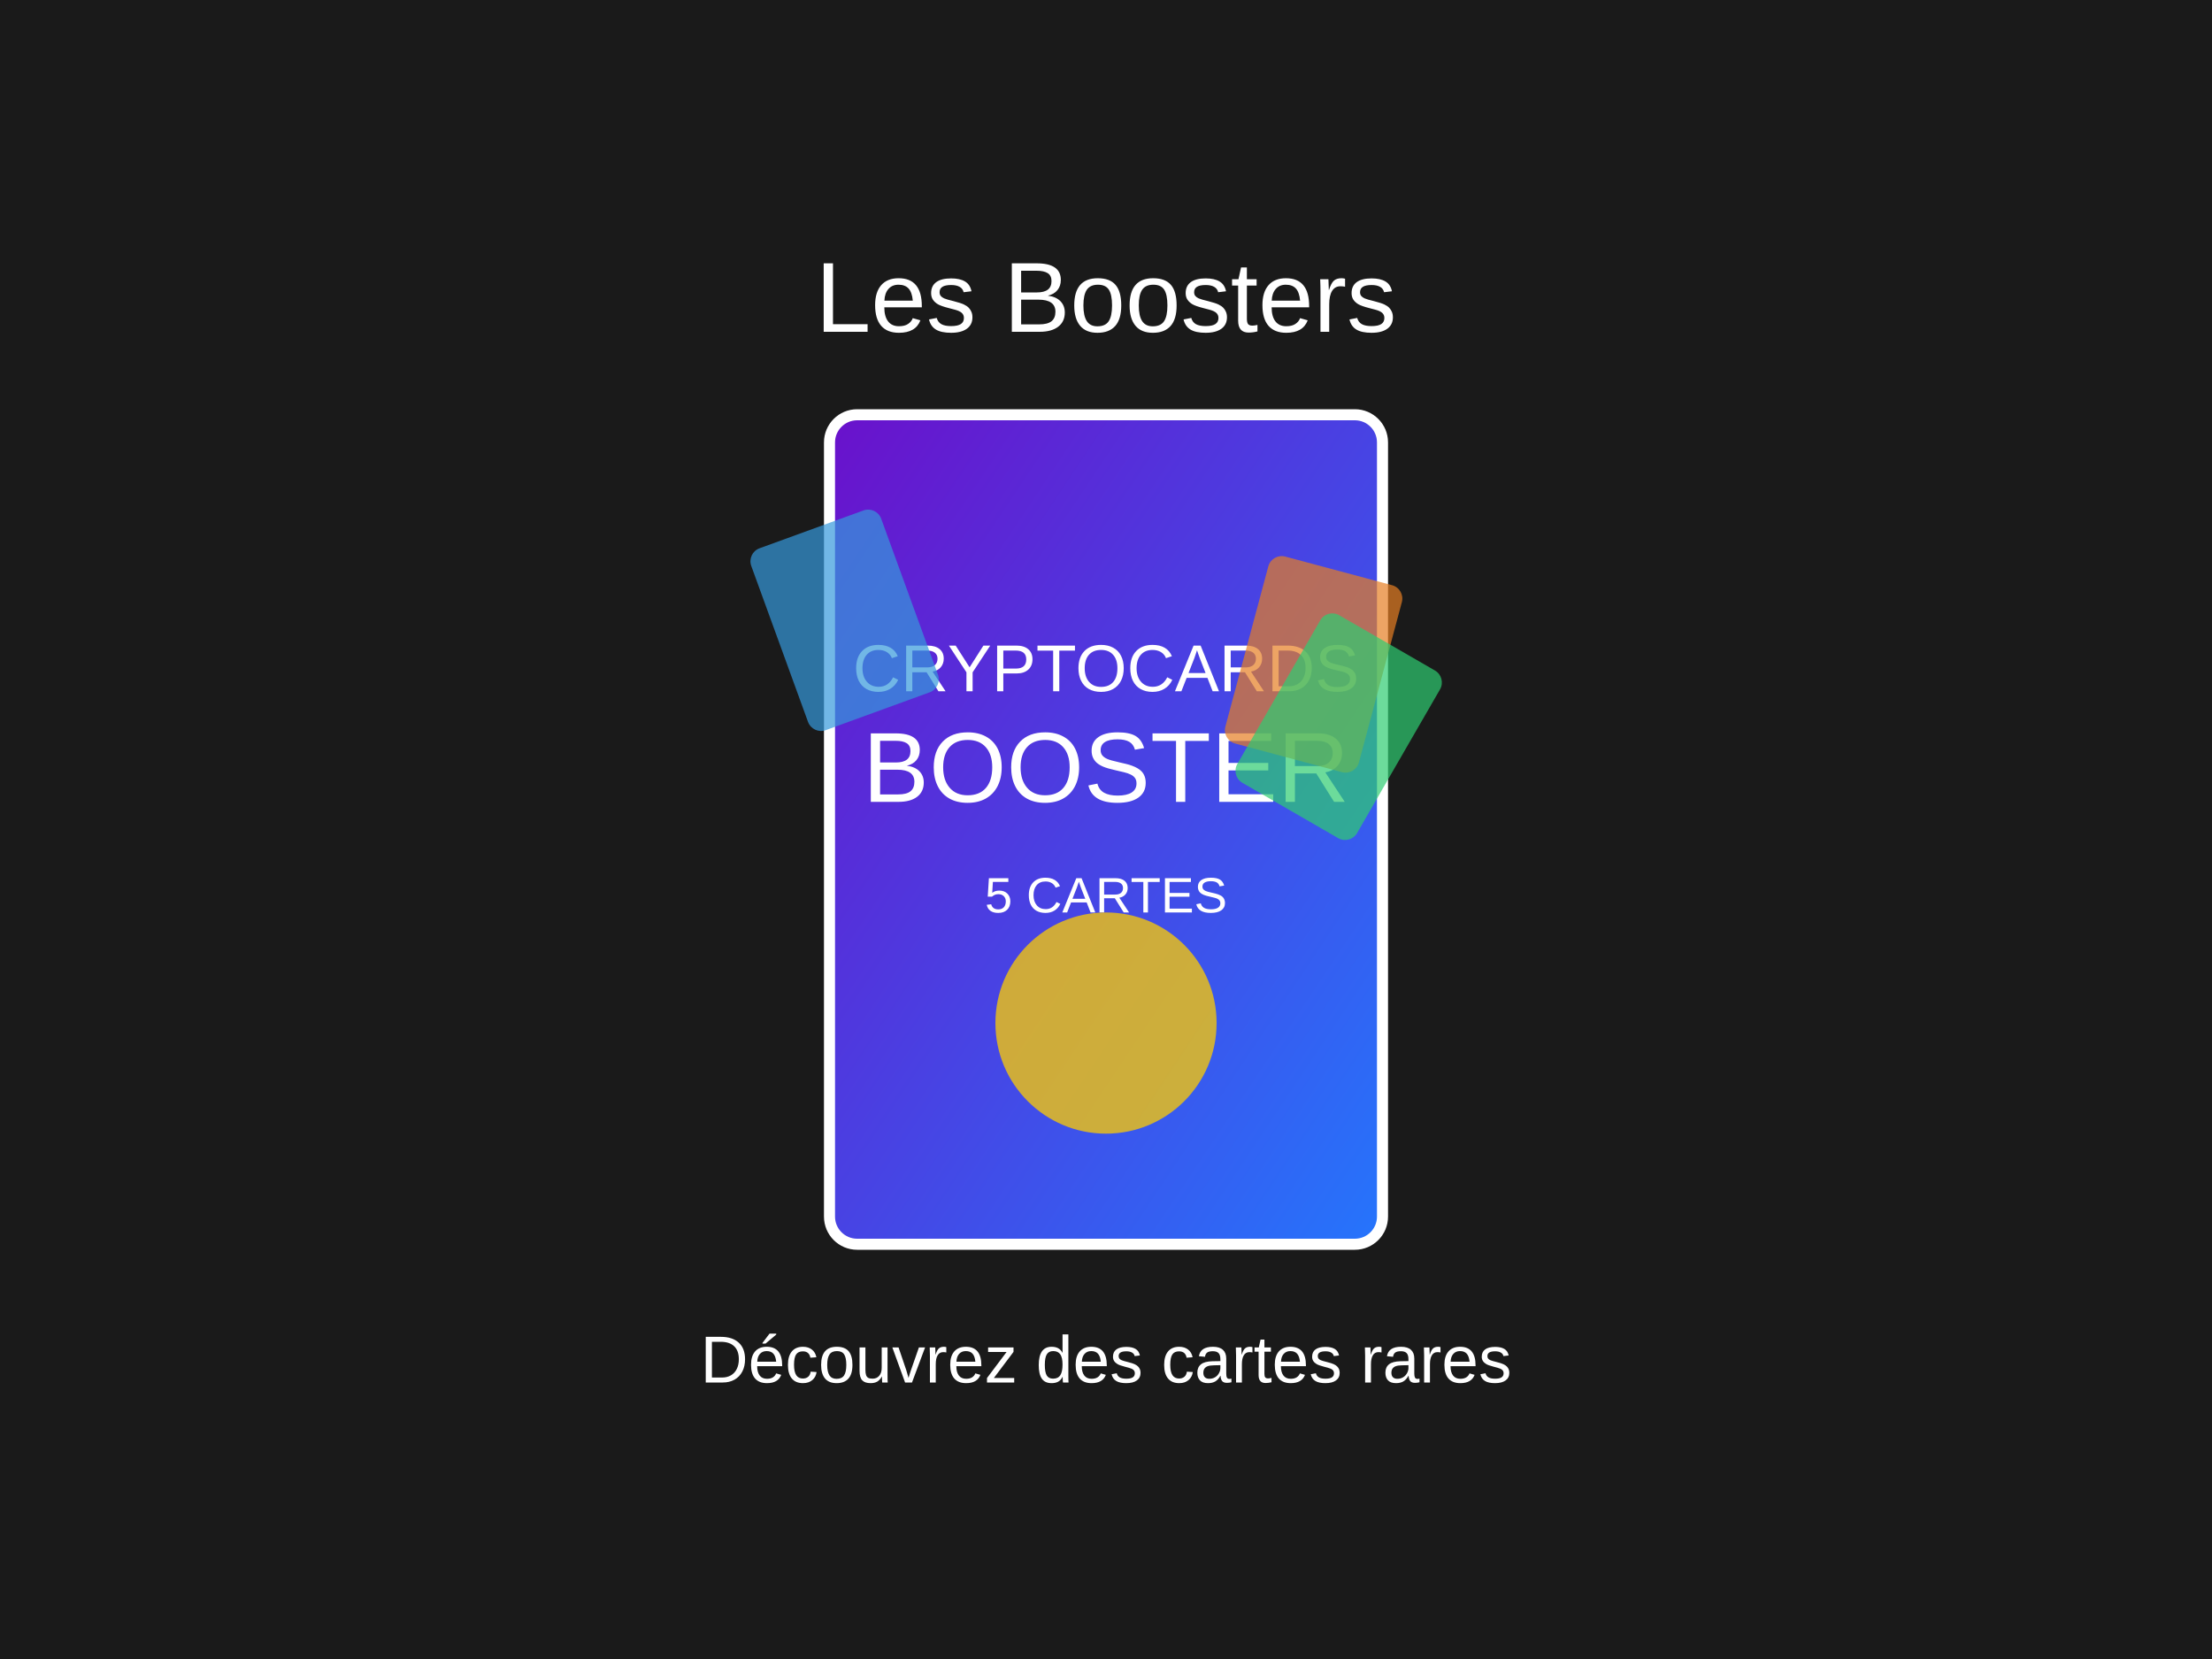
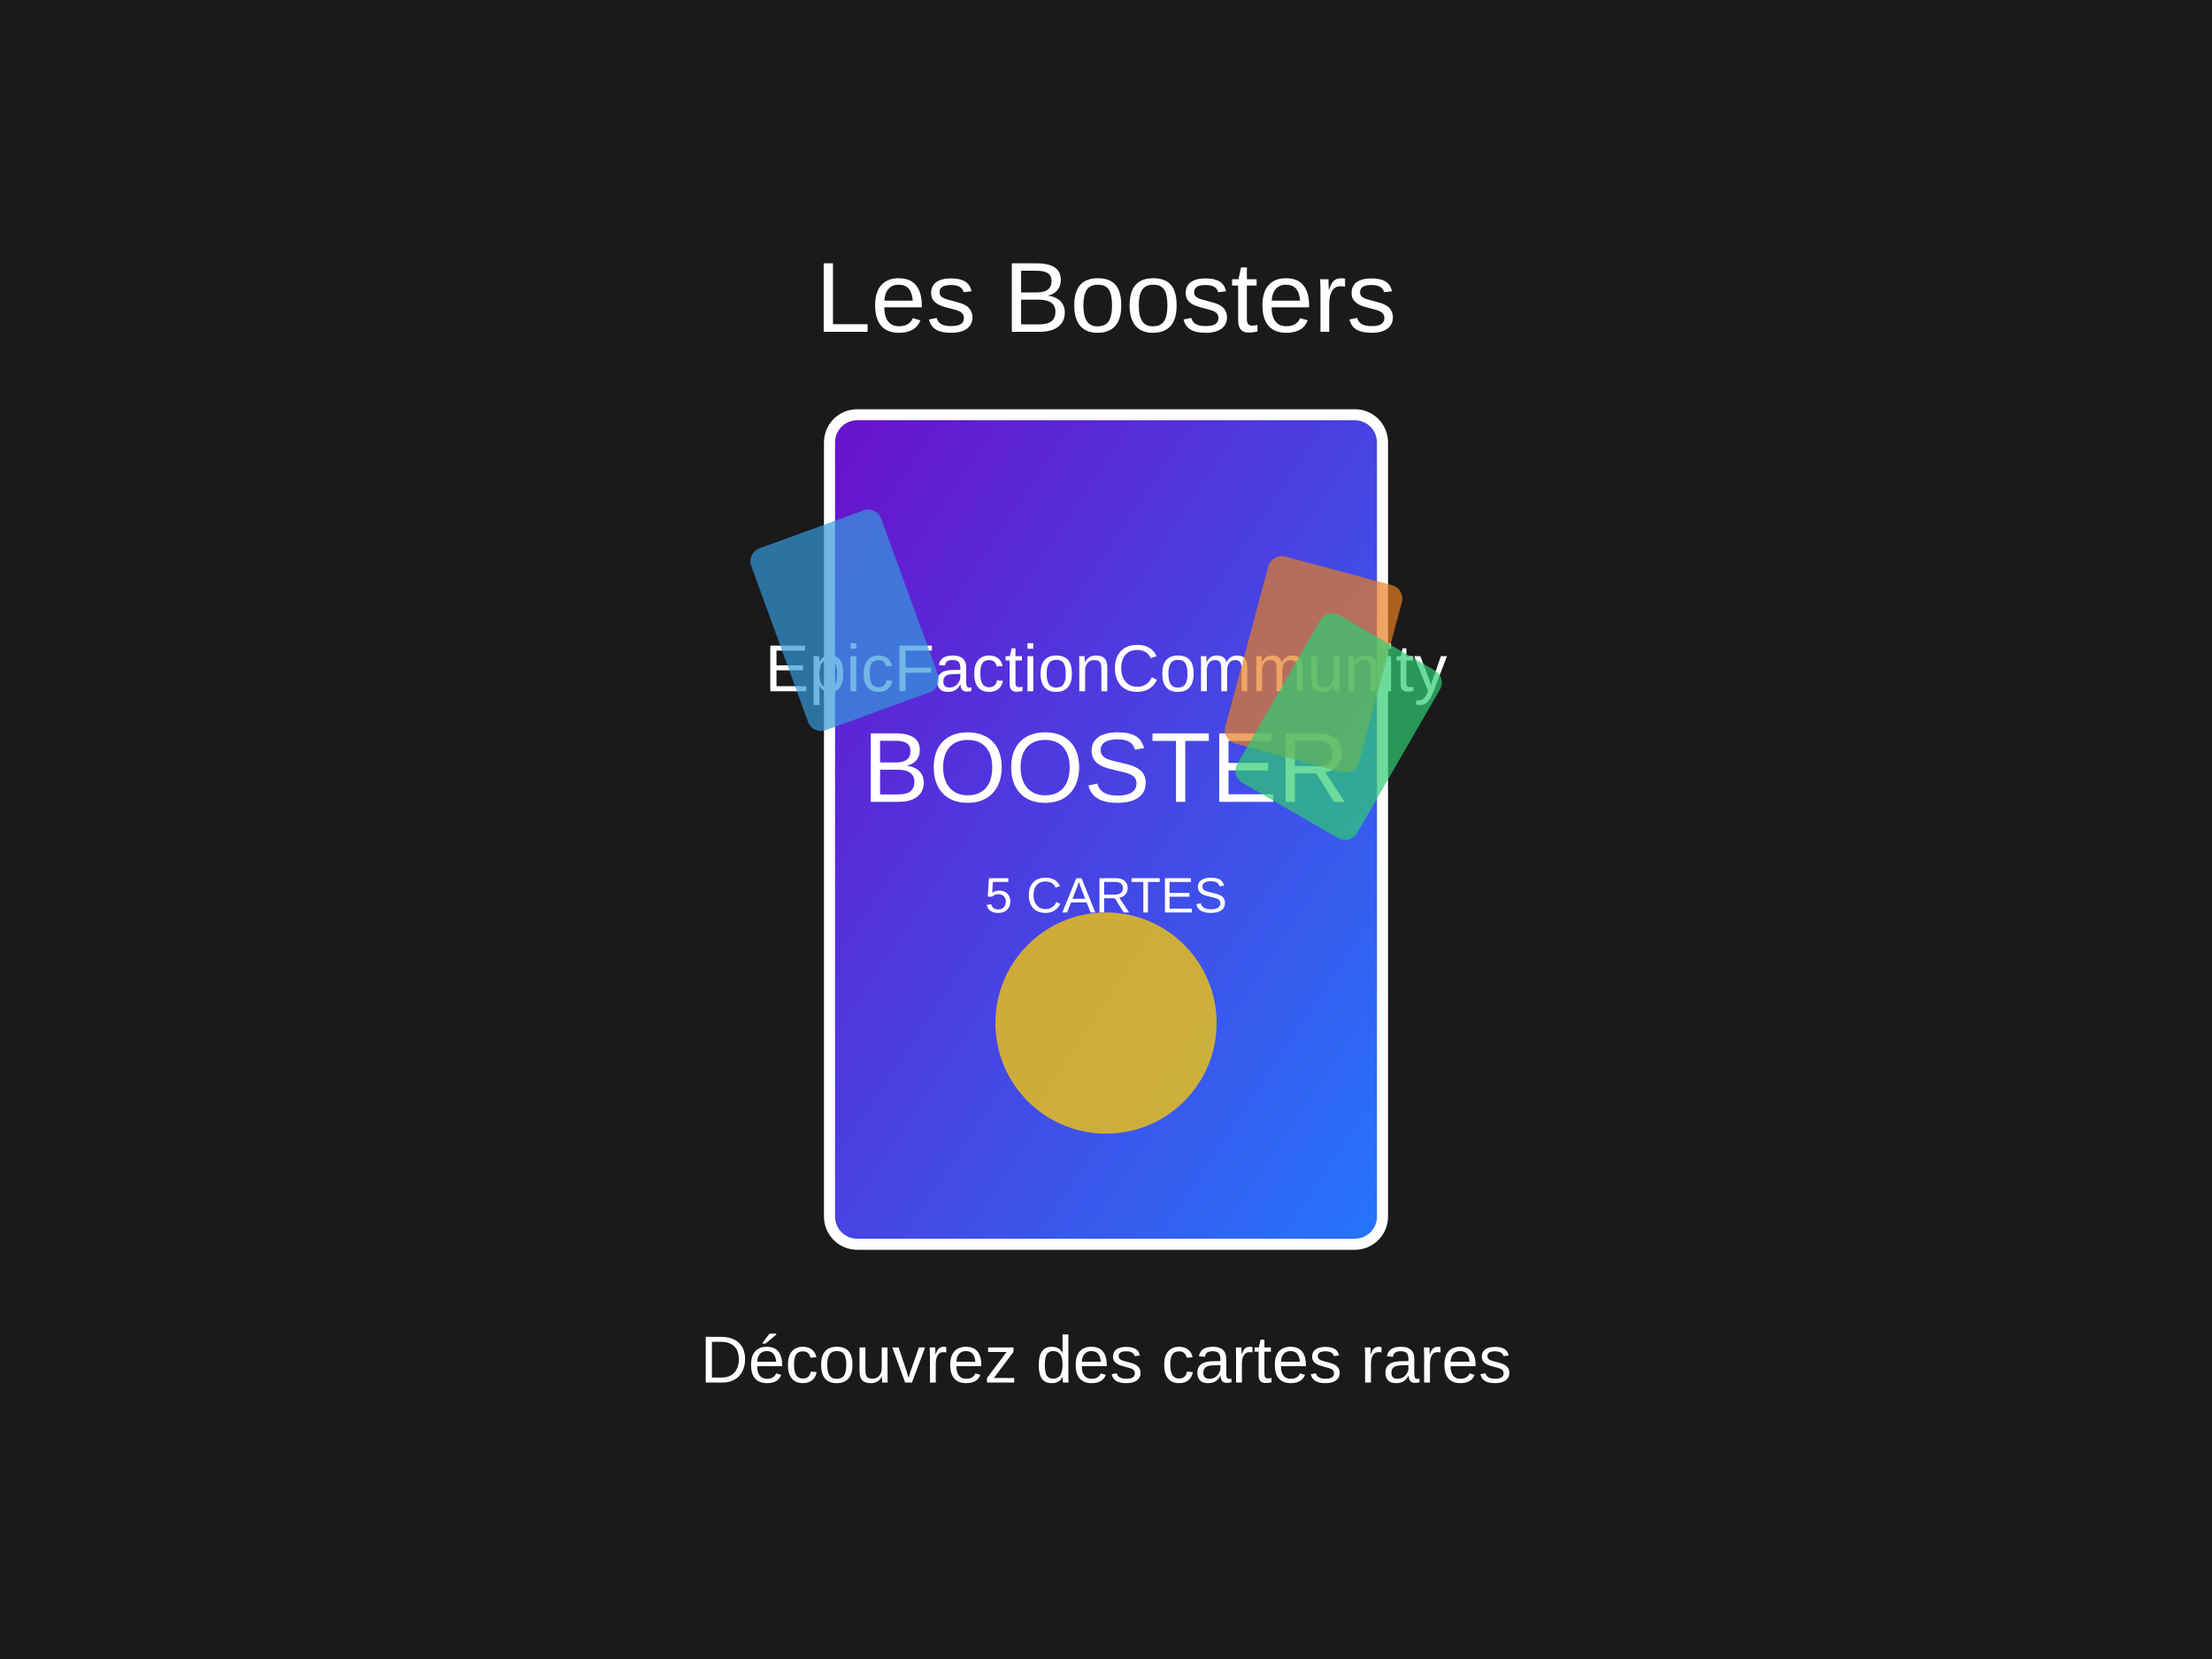
<svg xmlns="http://www.w3.org/2000/svg" viewBox="0 0 800 600" width="800" height="600">
  <rect width="100%" height="100%" fill="#1a1a1a" />
  <rect x="300" y="150" width="200" height="300" rx="10" fill="url(#gradPack)" stroke="#fff" stroke-width="4" />
  <defs>
    <linearGradient id="gradPack" x1="0%" y1="0%" x2="100%" y2="100%">
      <stop offset="0%" style="stop-color:#6a11cb;stop-opacity:1" />
      <stop offset="100%" style="stop-color:#2575fc;stop-opacity:1" />
    </linearGradient>
  </defs>
-   <text x="400" y="250" font-family="Arial" font-size="24" text-anchor="middle" fill="white">CRYPTOCARDS</text>
+   <text x="400" y="250" font-family="Arial" font-size="24" text-anchor="middle" fill="white">EpicFactionCommunity</text>
  <text x="400" y="290" font-family="Arial" font-size="36" text-anchor="middle" fill="white">BOOSTER</text>
  <text x="400" y="330" font-family="Arial" font-size="18" text-anchor="middle" fill="white">5 CARTES</text>
  <circle cx="400" cy="370" r="40" fill="#f1c40f" opacity="0.8" />
  <text x="400" y="120" font-family="Arial" font-size="36" text-anchor="middle" fill="white">Les Boosters</text>
  <text x="400" y="500" font-family="Arial" font-size="24" text-anchor="middle" fill="white">Découvrez des cartes rares</text>
  <rect x="460" y="200" width="50" height="70" rx="5" fill="#e67e22" transform="rotate(15, 460, 200)" opacity="0.7" />
  <rect x="480" y="220" width="50" height="70" rx="5" fill="#2ecc71" transform="rotate(30, 480, 220)" opacity="0.7" />
  <rect x="270" y="200" width="50" height="70" rx="5" fill="#3498db" transform="rotate(-20, 270, 200)" opacity="0.7" />
</svg>
